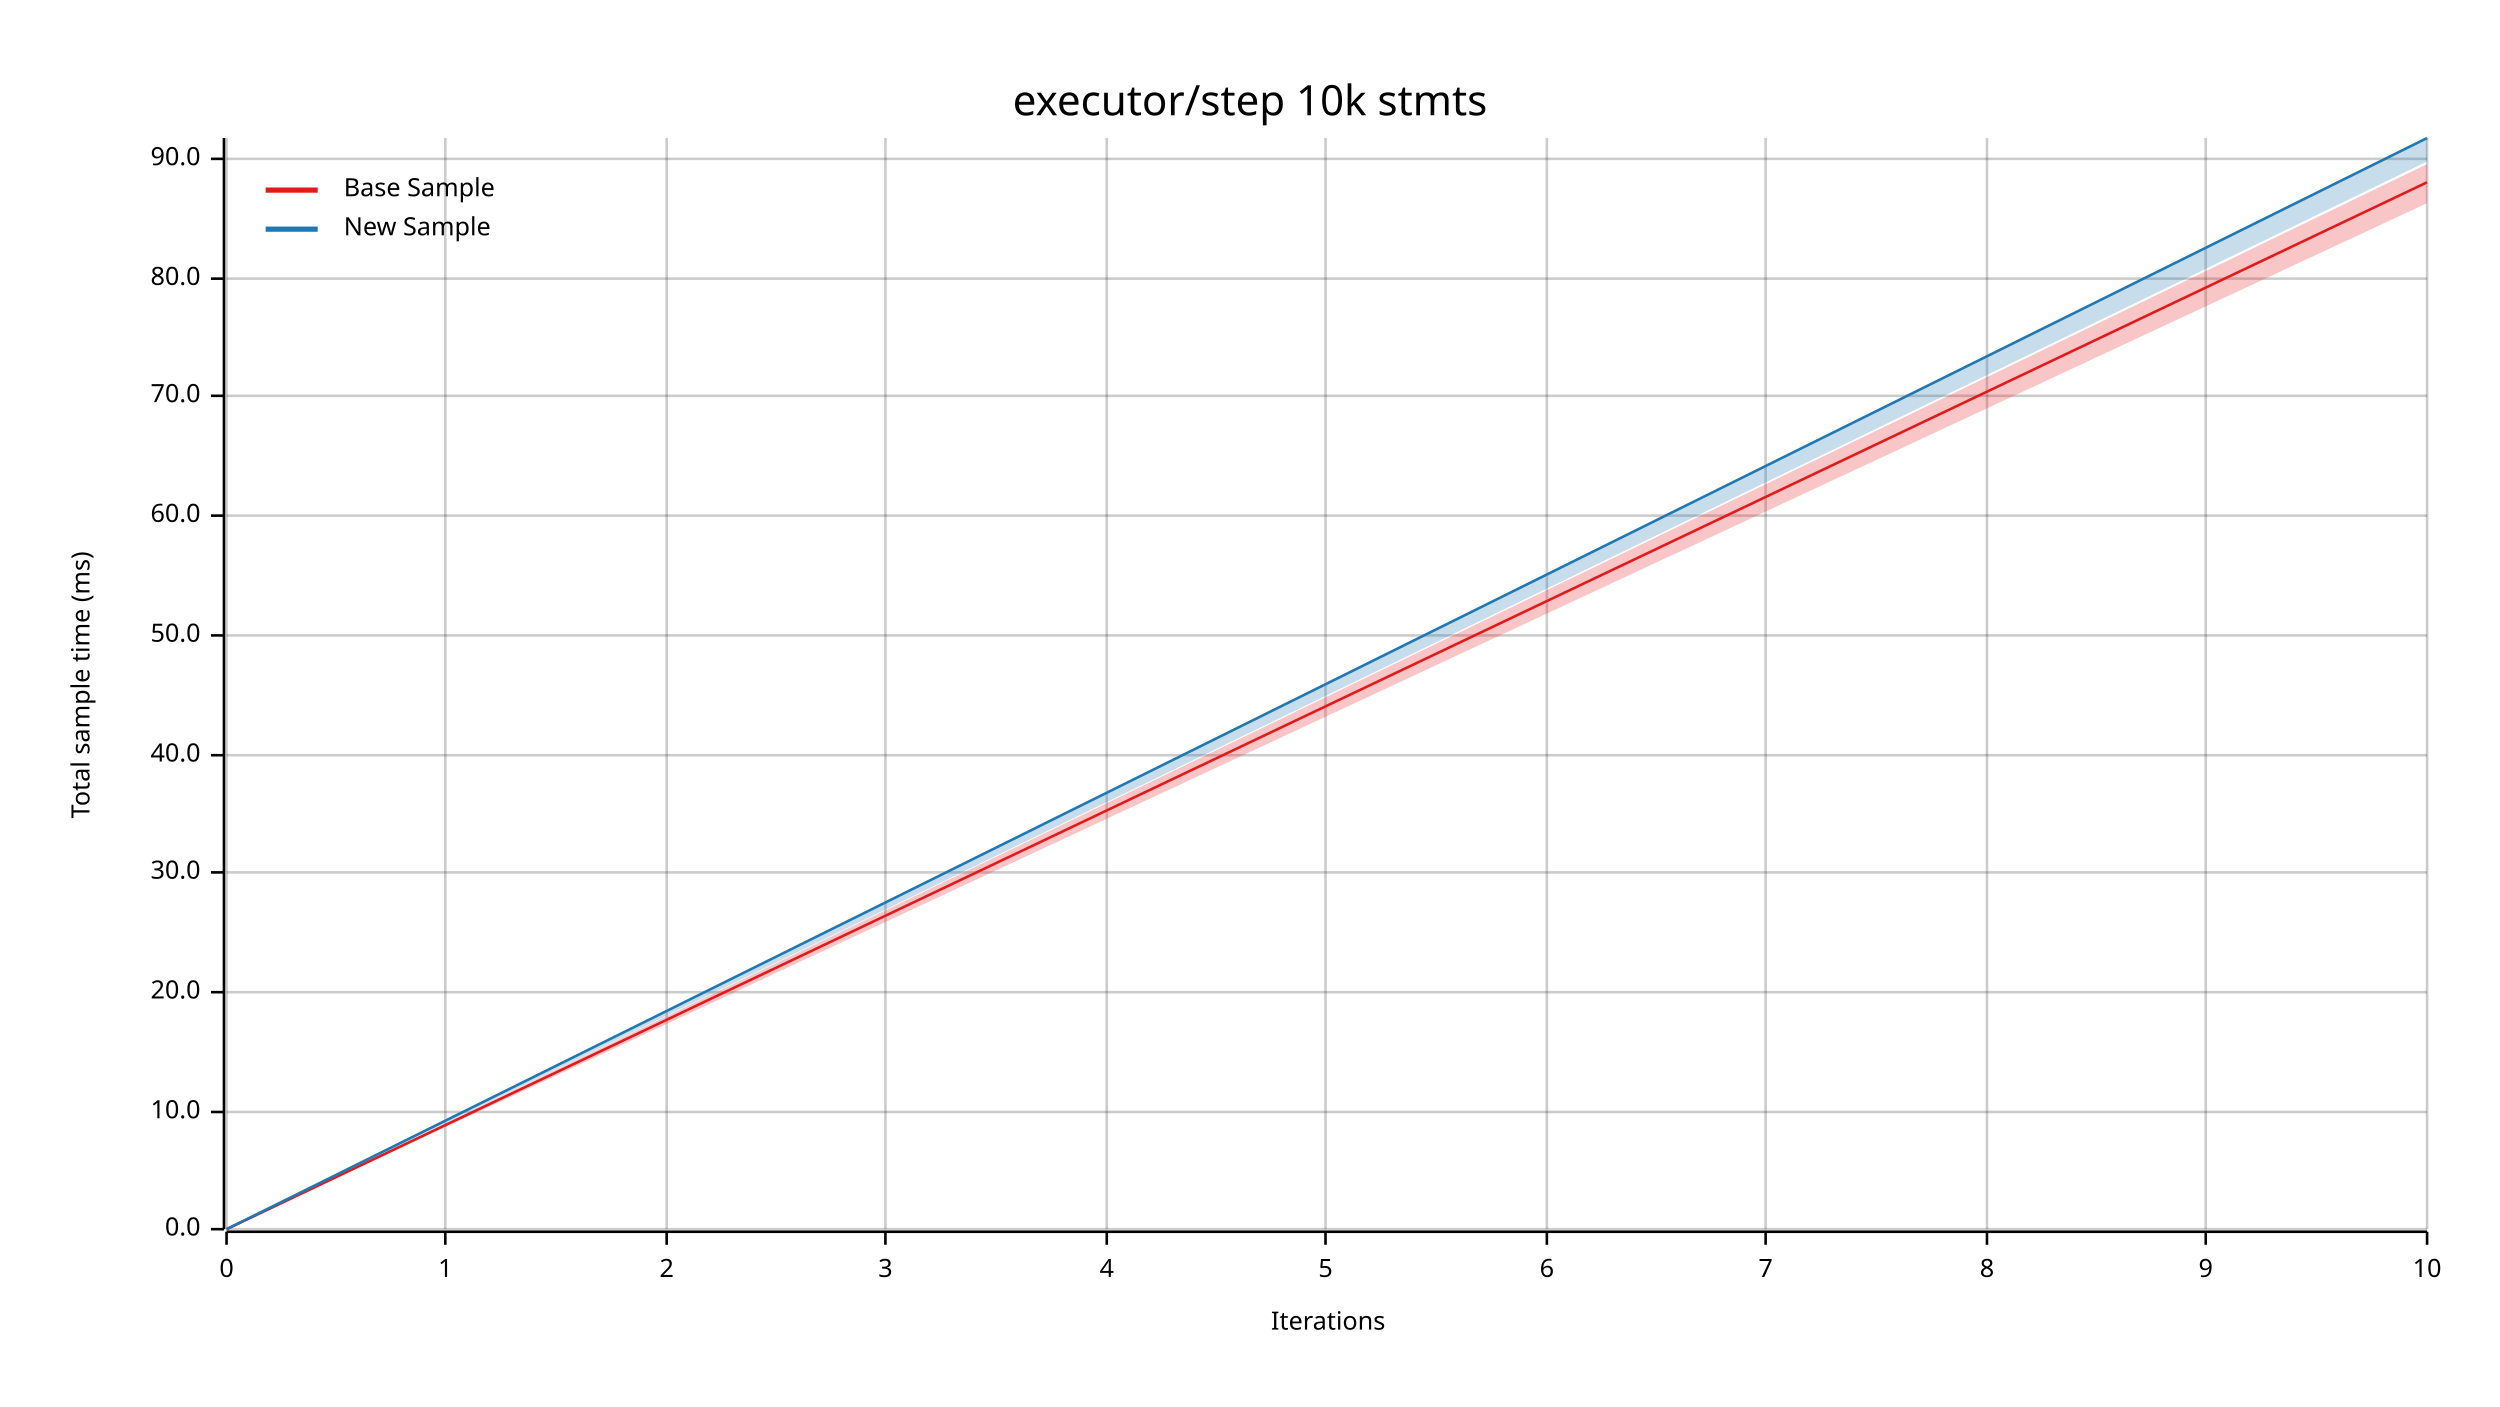
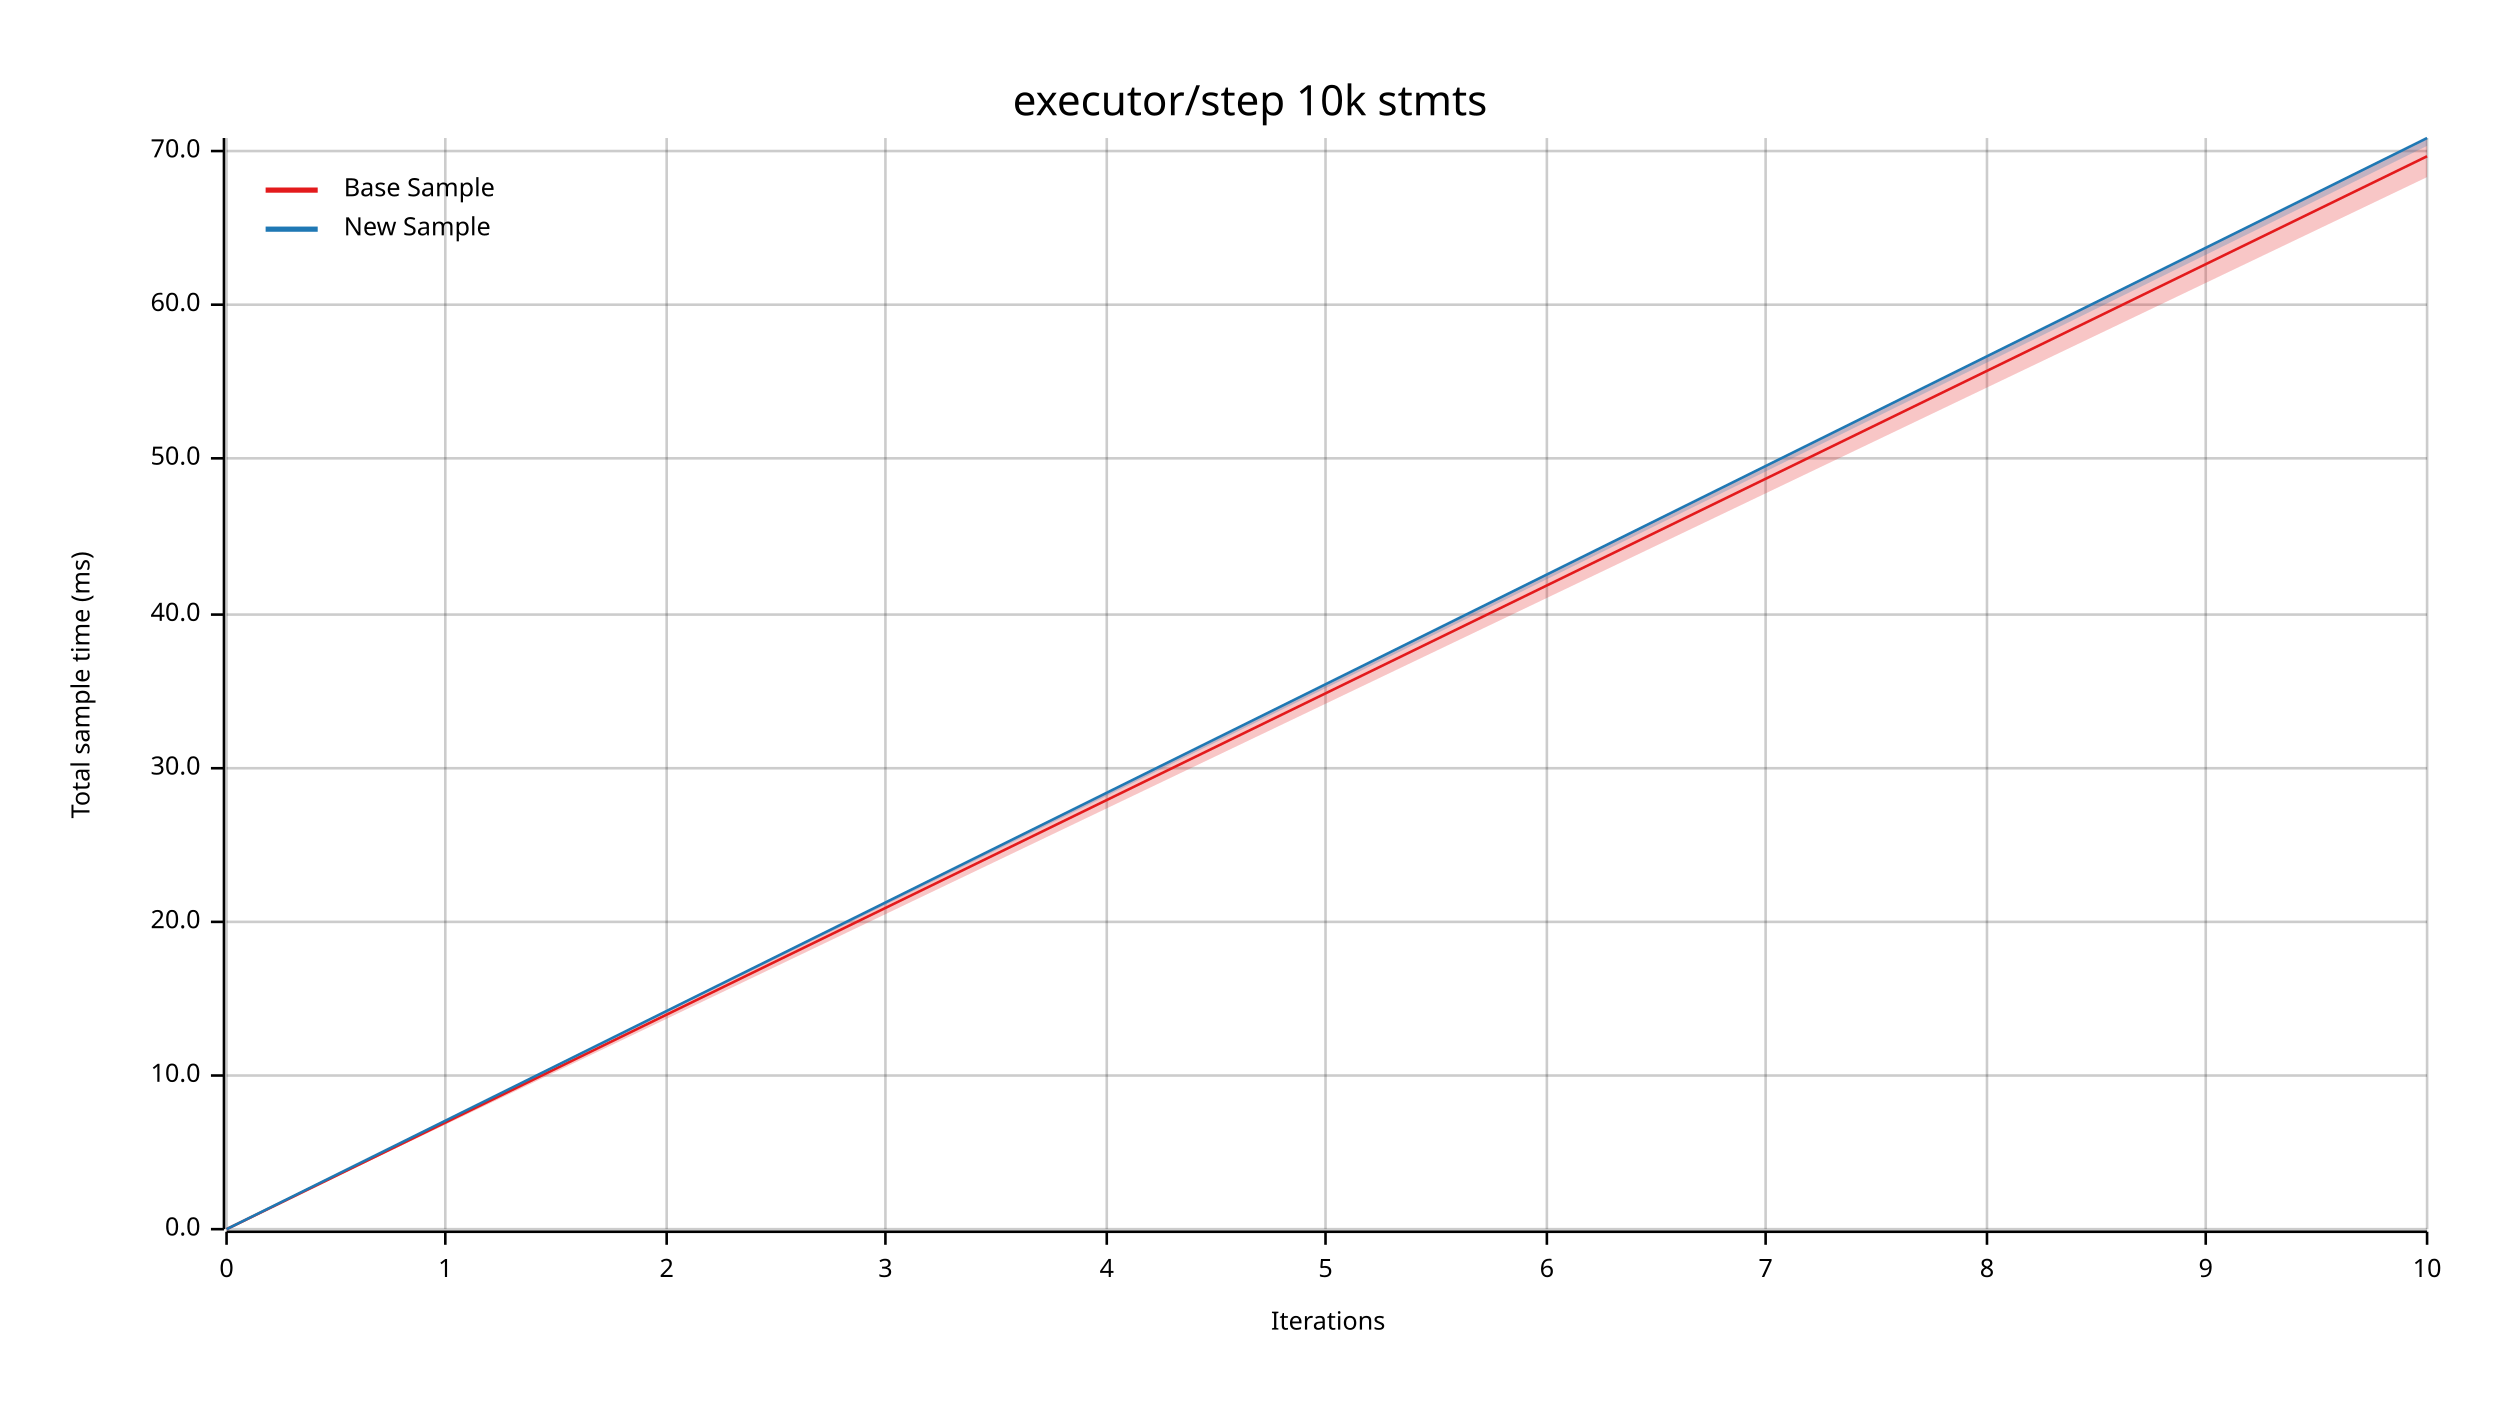
<svg xmlns="http://www.w3.org/2000/svg" width="960" height="540" viewBox="0 0 960 540">
  <text x="480" y="32" dy="0.76em" text-anchor="middle" font-family="sans-serif" font-size="16.129" opacity="1" fill="#000000">
executor/step 10k stmts
</text>
  <text x="27" y="263" dy="0.76em" text-anchor="middle" font-family="sans-serif" font-size="9.677" opacity="1" fill="#000000" transform="rotate(270, 27, 263)">
Total sample time (ms)
</text>
  <text x="510" y="513" dy="-0.5ex" text-anchor="middle" font-family="sans-serif" font-size="9.677" opacity="1" fill="#000000">
Iterations
</text>
  <line opacity="0.2" stroke="#000000" stroke-width="1" x1="87" y1="472" x2="87" y2="53" />
  <line opacity="0.2" stroke="#000000" stroke-width="1" x1="171" y1="472" x2="171" y2="53" />
  <line opacity="0.2" stroke="#000000" stroke-width="1" x1="256" y1="472" x2="256" y2="53" />
  <line opacity="0.2" stroke="#000000" stroke-width="1" x1="340" y1="472" x2="340" y2="53" />
  <line opacity="0.2" stroke="#000000" stroke-width="1" x1="425" y1="472" x2="425" y2="53" />
  <line opacity="0.2" stroke="#000000" stroke-width="1" x1="509" y1="472" x2="509" y2="53" />
  <line opacity="0.2" stroke="#000000" stroke-width="1" x1="594" y1="472" x2="594" y2="53" />
  <line opacity="0.2" stroke="#000000" stroke-width="1" x1="678" y1="472" x2="678" y2="53" />
  <line opacity="0.2" stroke="#000000" stroke-width="1" x1="763" y1="472" x2="763" y2="53" />
  <line opacity="0.2" stroke="#000000" stroke-width="1" x1="847" y1="472" x2="847" y2="53" />
  <line opacity="0.2" stroke="#000000" stroke-width="1" x1="932" y1="472" x2="932" y2="53" />
  <line opacity="0.2" stroke="#000000" stroke-width="1" x1="87" y1="472" x2="932" y2="472" />
-   <line opacity="0.2" stroke="#000000" stroke-width="1" x1="87" y1="427" x2="932" y2="427" />
-   <line opacity="0.2" stroke="#000000" stroke-width="1" x1="87" y1="381" x2="932" y2="381" />
-   <line opacity="0.2" stroke="#000000" stroke-width="1" x1="87" y1="335" x2="932" y2="335" />
-   <line opacity="0.2" stroke="#000000" stroke-width="1" x1="87" y1="290" x2="932" y2="290" />
-   <line opacity="0.2" stroke="#000000" stroke-width="1" x1="87" y1="244" x2="932" y2="244" />
-   <line opacity="0.2" stroke="#000000" stroke-width="1" x1="87" y1="198" x2="932" y2="198" />
-   <line opacity="0.2" stroke="#000000" stroke-width="1" x1="87" y1="152" x2="932" y2="152" />
-   <line opacity="0.2" stroke="#000000" stroke-width="1" x1="87" y1="107" x2="932" y2="107" />
-   <line opacity="0.2" stroke="#000000" stroke-width="1" x1="87" y1="61" x2="932" y2="61" />
+   <line opacity="0.2" stroke="#000000" stroke-width="1" x1="87" y1="413" x2="932" y2="413" />
+   <line opacity="0.2" stroke="#000000" stroke-width="1" x1="87" y1="354" x2="932" y2="354" />
+   <line opacity="0.2" stroke="#000000" stroke-width="1" x1="87" y1="295" x2="932" y2="295" />
+   <line opacity="0.2" stroke="#000000" stroke-width="1" x1="87" y1="236" x2="932" y2="236" />
+   <line opacity="0.2" stroke="#000000" stroke-width="1" x1="87" y1="176" x2="932" y2="176" />
+   <line opacity="0.2" stroke="#000000" stroke-width="1" x1="87" y1="117" x2="932" y2="117" />
+   <line opacity="0.2" stroke="#000000" stroke-width="1" x1="87" y1="58" x2="932" y2="58" />
  <polyline fill="none" opacity="1" stroke="#000000" stroke-width="1" points="86,53 86,472 " />
  <text x="77" y="472" dy="0.5ex" text-anchor="end" font-family="sans-serif" font-size="9.677" opacity="1" fill="#000000">
0.0
</text>
  <polyline fill="none" opacity="1" stroke="#000000" stroke-width="1" points="81,472 86,472 " />
-   <text x="77" y="427" dy="0.5ex" text-anchor="end" font-family="sans-serif" font-size="9.677" opacity="1" fill="#000000">
+   <text x="77" y="413" dy="0.5ex" text-anchor="end" font-family="sans-serif" font-size="9.677" opacity="1" fill="#000000">
10.0
</text>
-   <polyline fill="none" opacity="1" stroke="#000000" stroke-width="1" points="81,427 86,427 " />
-   <text x="77" y="381" dy="0.5ex" text-anchor="end" font-family="sans-serif" font-size="9.677" opacity="1" fill="#000000">
+   <polyline fill="none" opacity="1" stroke="#000000" stroke-width="1" points="81,413 86,413 " />
+   <text x="77" y="354" dy="0.5ex" text-anchor="end" font-family="sans-serif" font-size="9.677" opacity="1" fill="#000000">
20.0
</text>
-   <polyline fill="none" opacity="1" stroke="#000000" stroke-width="1" points="81,381 86,381 " />
-   <text x="77" y="335" dy="0.5ex" text-anchor="end" font-family="sans-serif" font-size="9.677" opacity="1" fill="#000000">
+   <polyline fill="none" opacity="1" stroke="#000000" stroke-width="1" points="81,354 86,354 " />
+   <text x="77" y="295" dy="0.5ex" text-anchor="end" font-family="sans-serif" font-size="9.677" opacity="1" fill="#000000">
30.0
</text>
-   <polyline fill="none" opacity="1" stroke="#000000" stroke-width="1" points="81,335 86,335 " />
-   <text x="77" y="290" dy="0.5ex" text-anchor="end" font-family="sans-serif" font-size="9.677" opacity="1" fill="#000000">
+   <polyline fill="none" opacity="1" stroke="#000000" stroke-width="1" points="81,295 86,295 " />
+   <text x="77" y="236" dy="0.5ex" text-anchor="end" font-family="sans-serif" font-size="9.677" opacity="1" fill="#000000">
40.0
</text>
-   <polyline fill="none" opacity="1" stroke="#000000" stroke-width="1" points="81,290 86,290 " />
-   <text x="77" y="244" dy="0.5ex" text-anchor="end" font-family="sans-serif" font-size="9.677" opacity="1" fill="#000000">
+   <polyline fill="none" opacity="1" stroke="#000000" stroke-width="1" points="81,236 86,236 " />
+   <text x="77" y="176" dy="0.5ex" text-anchor="end" font-family="sans-serif" font-size="9.677" opacity="1" fill="#000000">
50.0
</text>
-   <polyline fill="none" opacity="1" stroke="#000000" stroke-width="1" points="81,244 86,244 " />
-   <text x="77" y="198" dy="0.5ex" text-anchor="end" font-family="sans-serif" font-size="9.677" opacity="1" fill="#000000">
+   <polyline fill="none" opacity="1" stroke="#000000" stroke-width="1" points="81,176 86,176 " />
+   <text x="77" y="117" dy="0.5ex" text-anchor="end" font-family="sans-serif" font-size="9.677" opacity="1" fill="#000000">
60.0
</text>
-   <polyline fill="none" opacity="1" stroke="#000000" stroke-width="1" points="81,198 86,198 " />
-   <text x="77" y="152" dy="0.5ex" text-anchor="end" font-family="sans-serif" font-size="9.677" opacity="1" fill="#000000">
+   <polyline fill="none" opacity="1" stroke="#000000" stroke-width="1" points="81,117 86,117 " />
+   <text x="77" y="58" dy="0.5ex" text-anchor="end" font-family="sans-serif" font-size="9.677" opacity="1" fill="#000000">
70.0
</text>
-   <polyline fill="none" opacity="1" stroke="#000000" stroke-width="1" points="81,152 86,152 " />
-   <text x="77" y="107" dy="0.5ex" text-anchor="end" font-family="sans-serif" font-size="9.677" opacity="1" fill="#000000">
- 80.0
- </text>
-   <polyline fill="none" opacity="1" stroke="#000000" stroke-width="1" points="81,107 86,107 " />
-   <text x="77" y="61" dy="0.5ex" text-anchor="end" font-family="sans-serif" font-size="9.677" opacity="1" fill="#000000">
- 90.0
- </text>
-   <polyline fill="none" opacity="1" stroke="#000000" stroke-width="1" points="81,61 86,61 " />
+   <polyline fill="none" opacity="1" stroke="#000000" stroke-width="1" points="81,58 86,58 " />
  <polyline fill="none" opacity="1" stroke="#000000" stroke-width="1" points="87,473 932,473 " />
  <text x="87" y="483" dy="0.76em" text-anchor="middle" font-family="sans-serif" font-size="9.677" opacity="1" fill="#000000">
0
</text>
  <polyline fill="none" opacity="1" stroke="#000000" stroke-width="1" points="87,473 87,478 " />
  <text x="171" y="483" dy="0.76em" text-anchor="middle" font-family="sans-serif" font-size="9.677" opacity="1" fill="#000000">
1
</text>
  <polyline fill="none" opacity="1" stroke="#000000" stroke-width="1" points="171,473 171,478 " />
  <text x="256" y="483" dy="0.76em" text-anchor="middle" font-family="sans-serif" font-size="9.677" opacity="1" fill="#000000">
2
</text>
  <polyline fill="none" opacity="1" stroke="#000000" stroke-width="1" points="256,473 256,478 " />
  <text x="340" y="483" dy="0.76em" text-anchor="middle" font-family="sans-serif" font-size="9.677" opacity="1" fill="#000000">
3
</text>
  <polyline fill="none" opacity="1" stroke="#000000" stroke-width="1" points="340,473 340,478 " />
  <text x="425" y="483" dy="0.76em" text-anchor="middle" font-family="sans-serif" font-size="9.677" opacity="1" fill="#000000">
4
</text>
  <polyline fill="none" opacity="1" stroke="#000000" stroke-width="1" points="425,473 425,478 " />
  <text x="509" y="483" dy="0.76em" text-anchor="middle" font-family="sans-serif" font-size="9.677" opacity="1" fill="#000000">
5
</text>
  <polyline fill="none" opacity="1" stroke="#000000" stroke-width="1" points="509,473 509,478 " />
  <text x="594" y="483" dy="0.76em" text-anchor="middle" font-family="sans-serif" font-size="9.677" opacity="1" fill="#000000">
6
</text>
  <polyline fill="none" opacity="1" stroke="#000000" stroke-width="1" points="594,473 594,478 " />
  <text x="678" y="483" dy="0.76em" text-anchor="middle" font-family="sans-serif" font-size="9.677" opacity="1" fill="#000000">
7
</text>
  <polyline fill="none" opacity="1" stroke="#000000" stroke-width="1" points="678,473 678,478 " />
  <text x="763" y="483" dy="0.76em" text-anchor="middle" font-family="sans-serif" font-size="9.677" opacity="1" fill="#000000">
8
</text>
  <polyline fill="none" opacity="1" stroke="#000000" stroke-width="1" points="763,473 763,478 " />
  <text x="847" y="483" dy="0.76em" text-anchor="middle" font-family="sans-serif" font-size="9.677" opacity="1" fill="#000000">
9
</text>
  <polyline fill="none" opacity="1" stroke="#000000" stroke-width="1" points="847,473 847,478 " />
  <text x="932" y="483" dy="0.76em" text-anchor="middle" font-family="sans-serif" font-size="9.677" opacity="1" fill="#000000">
10
</text>
  <polyline fill="none" opacity="1" stroke="#000000" stroke-width="1" points="932,473 932,478 " />
-   <polyline fill="none" opacity="1" stroke="#E31A1C" stroke-width="1" points="87,472 932,70 " />
-   <polygon opacity="0.25" fill="#E31A1C" points="87,472 932,78 932,63 " />
+   <polyline fill="none" opacity="1" stroke="#E31A1C" stroke-width="1" points="87,472 932,60 " />
+   <polygon opacity="0.25" fill="#E31A1C" points="87,472 932,68 932,53 " />
  <polyline fill="none" opacity="1" stroke="#1F78B4" stroke-width="1" points="87,472 932,53 " />
-   <polygon opacity="0.25" fill="#1F78B4" points="87,472 932,62 932,53 " />
+   <polygon opacity="0.25" fill="#1F78B4" points="87,472 932,56 932,53 " />
  <text x="132" y="68" dy="0.76em" text-anchor="start" font-family="sans-serif" font-size="9.677" opacity="1" fill="#000000">
Base Sample
</text>
  <text x="132" y="83" dy="0.76em" text-anchor="start" font-family="sans-serif" font-size="9.677" opacity="1" fill="#000000">
New Sample
</text>
  <polyline fill="none" opacity="1" stroke="#E31A1C" stroke-width="2" points="102,73 122,73 " />
  <polyline fill="none" opacity="1" stroke="#1F78B4" stroke-width="2" points="102,88 122,88 " />
</svg>
